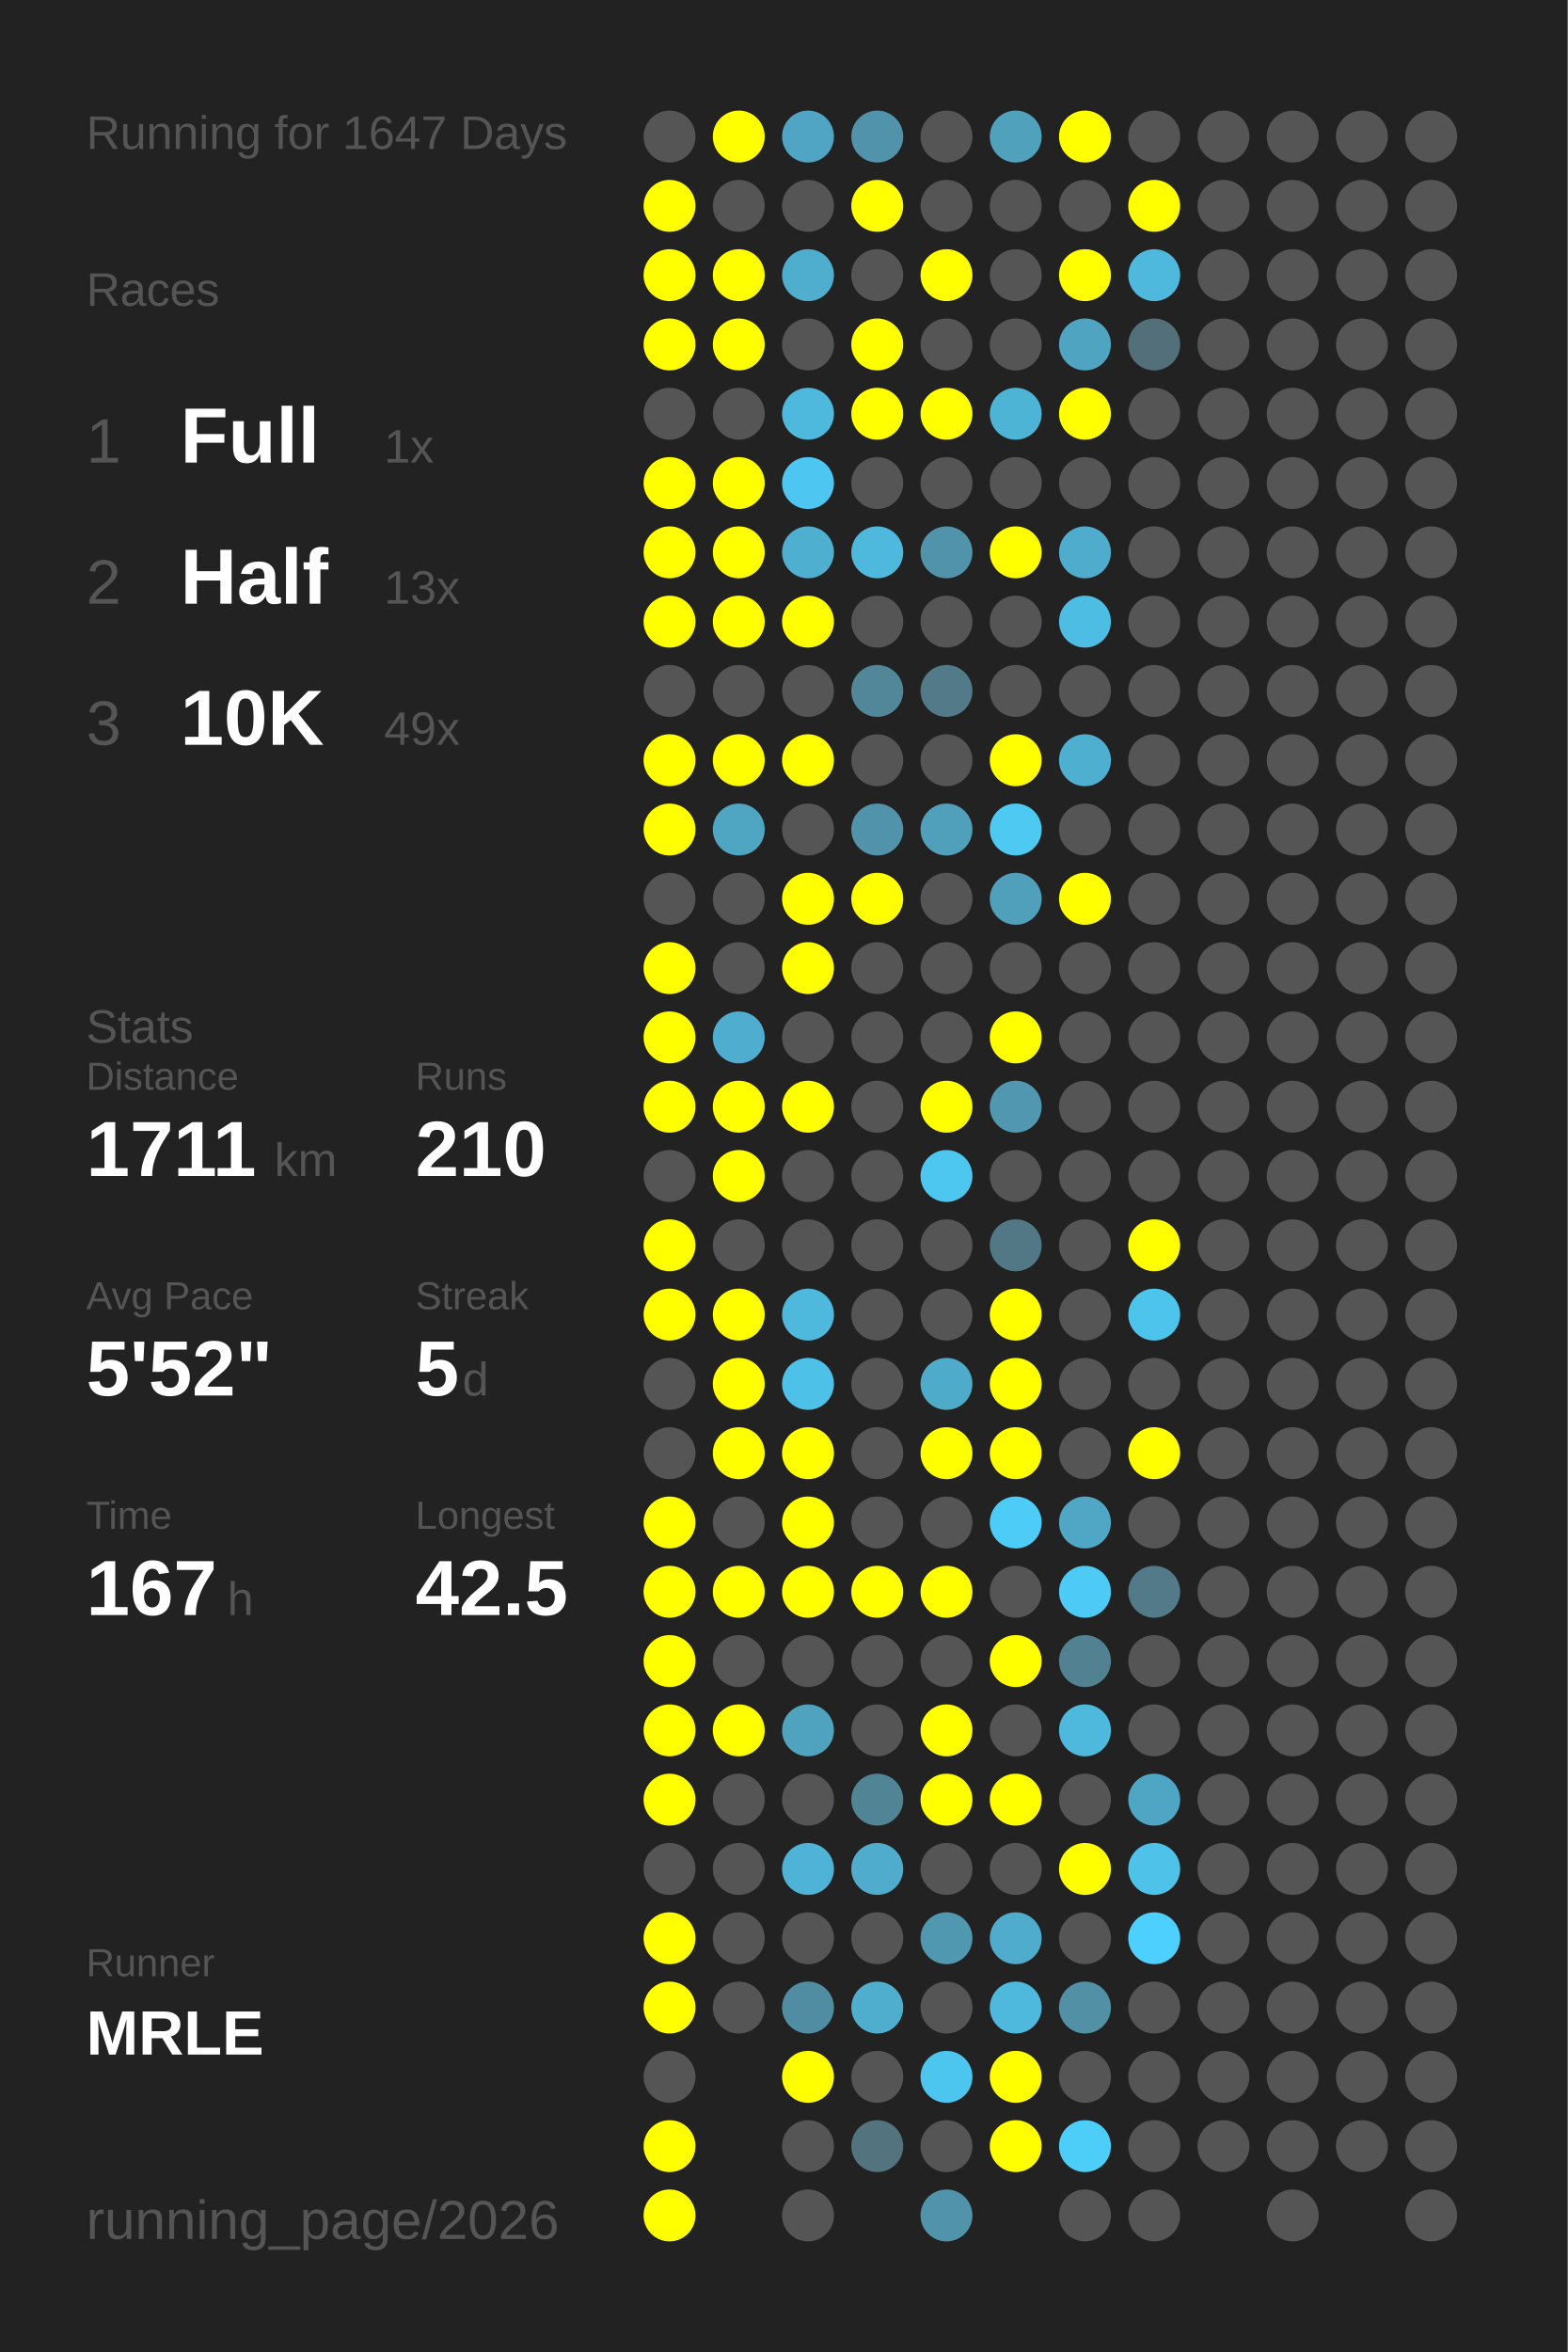
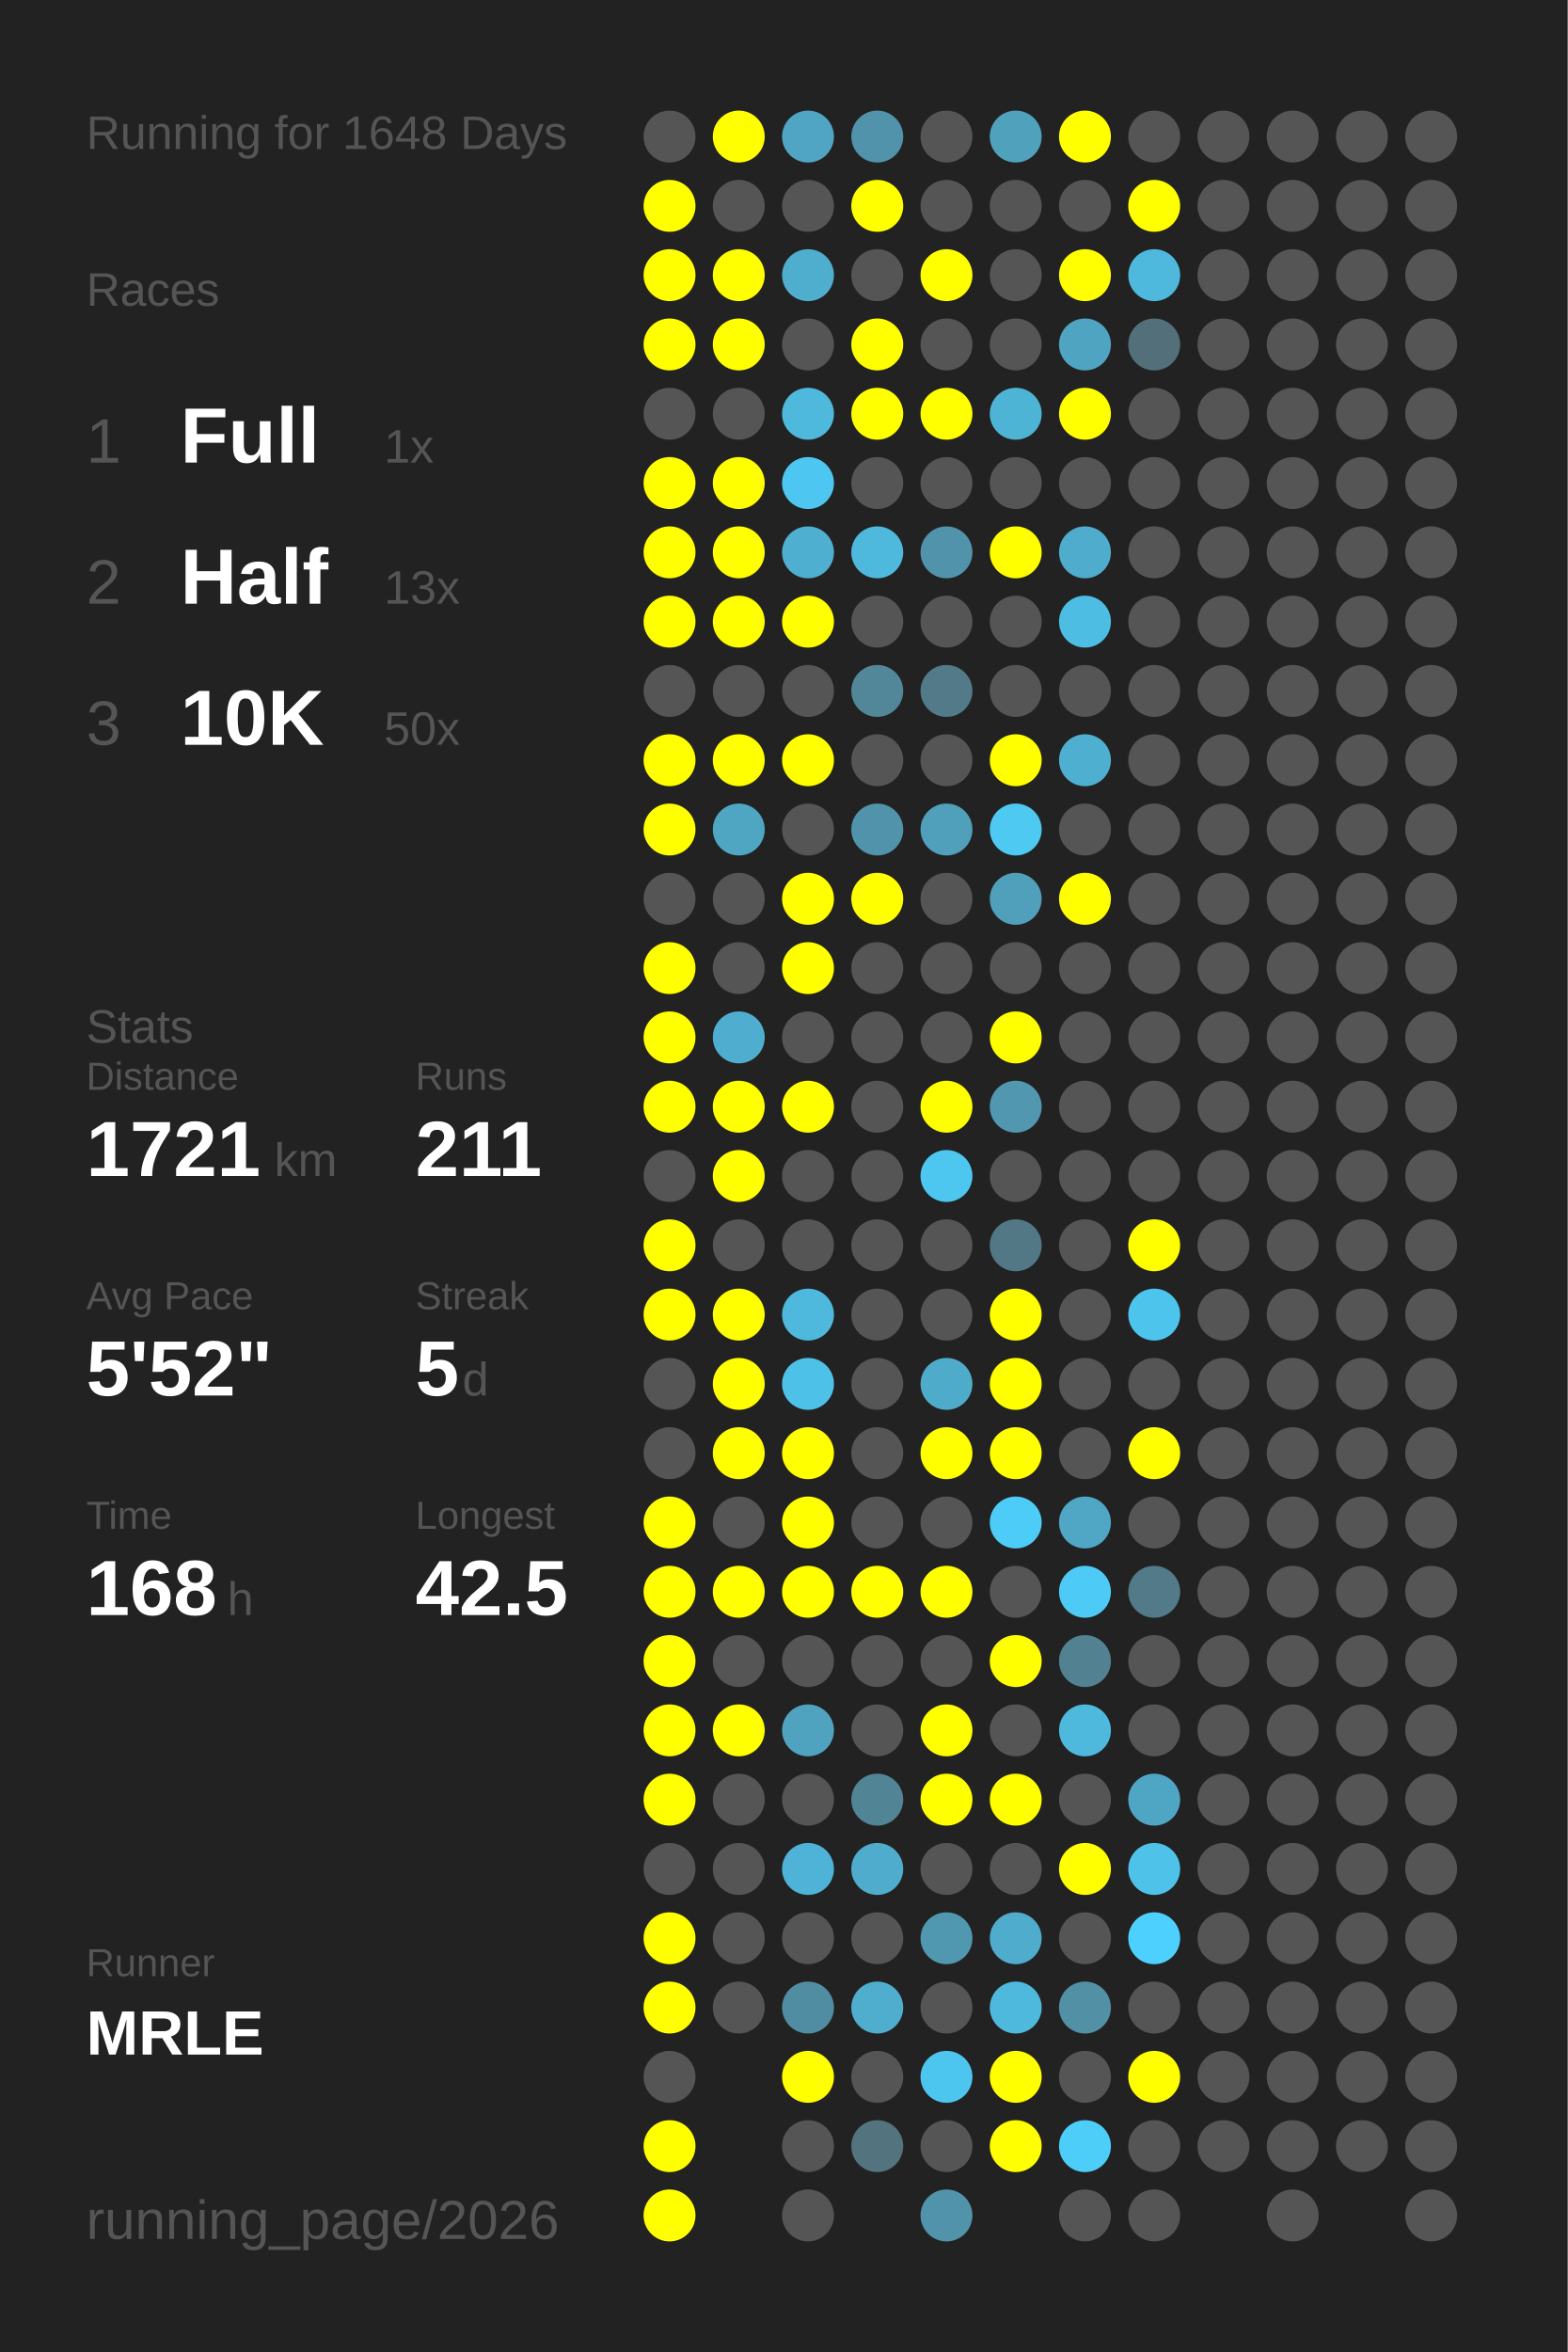
<svg xmlns="http://www.w3.org/2000/svg" baseProfile="full" height="300mm" version="1.1" viewBox="0,0,200,300" width="200mm">
  <defs />
  <rect fill="#222222" height="300" width="200" x="0" y="0" />
-   <text fill="#555555" style="font-size:6px; font-family:Arial;" x="11" y="19">Running for 1647 Days</text>
+   <text fill="#555555" style="font-size:6px; font-family:Arial;" x="11" y="19">Running for 1648 Days</text>
  <text fill="#555555" style="font-size:6px; font-family:Arial;" x="11" y="39">Races</text>
  <text fill="#555555" style="font-size:8px; font-family:Arial;" x="11" y="59">1</text>
  <text fill="#FFFFFF" style="font-size:10px; font-family:Arial; font-weight:bold;" x="23" y="59">Full</text>
  <text fill="#555555" style="font-size:6px; font-family:Arial;" x="49" y="59">1x</text>
  <text fill="#555555" style="font-size:8px; font-family:Arial;" x="11" y="77">2</text>
  <text fill="#FFFFFF" style="font-size:10px; font-family:Arial; font-weight:bold;" x="23" y="77">Half</text>
  <text fill="#555555" style="font-size:6px; font-family:Arial;" x="49" y="77">13x</text>
  <text fill="#555555" style="font-size:8px; font-family:Arial;" x="11" y="95">3</text>
  <text fill="#FFFFFF" style="font-size:10px; font-family:Arial; font-weight:bold;" x="23" y="95">10K</text>
-   <text fill="#555555" style="font-size:6px; font-family:Arial;" x="49" y="95">49x</text>
+   <text fill="#555555" style="font-size:6px; font-family:Arial;" x="49" y="95">50x</text>
  <text fill="#555555" style="font-size:6px; font-family:Arial;" x="11" y="133">Stats</text>
  <text fill="#555555" style="font-size:5px; font-family:Arial;" x="11" y="139">Distance</text>
-   <text fill="#FFFFFF" style="font-size:10px; font-family:Arial; font-weight:bold;" x="11" y="150">1711</text>
+   <text fill="#FFFFFF" style="font-size:10px; font-family:Arial; font-weight:bold;" x="11" y="150">1721</text>
  <text fill="#555555" style="font-size:6px; font-family:Arial;" x="35" y="150">km</text>
  <text fill="#555555" style="font-size:5px; font-family:Arial;" x="53" y="139">Runs</text>
-   <text fill="#FFFFFF" style="font-size:10px; font-family:Arial; font-weight:bold;" x="53" y="150">210</text>
+   <text fill="#FFFFFF" style="font-size:10px; font-family:Arial; font-weight:bold;" x="53" y="150">211</text>
  <text fill="#555555" style="font-size:5px; font-family:Arial;" x="11" y="167">Avg Pace</text>
  <text fill="#FFFFFF" style="font-size:10px; font-family:Arial; font-weight:bold;" x="11" y="178">5'52"</text>
  <text fill="#555555" style="font-size:5px; font-family:Arial;" x="53" y="167">Streak</text>
  <text fill="#FFFFFF" style="font-size:10px; font-family:Arial; font-weight:bold;" x="53" y="178">5</text>
  <text fill="#555555" style="font-size:6px; font-family:Arial;" x="59" y="178">d</text>
  <text fill="#555555" style="font-size:5px; font-family:Arial;" x="11" y="195">Time</text>
-   <text fill="#FFFFFF" style="font-size:10px; font-family:Arial; font-weight:bold;" x="11" y="206">167</text>
+   <text fill="#FFFFFF" style="font-size:10px; font-family:Arial; font-weight:bold;" x="11" y="206">168</text>
  <text fill="#555555" style="font-size:6px; font-family:Arial;" x="29" y="206">h</text>
  <text fill="#555555" style="font-size:5px; font-family:Arial;" x="53" y="195">Longest</text>
  <text fill="#FFFFFF" style="font-size:10px; font-family:Arial; font-weight:bold;" x="53" y="206">42.5</text>
  <text fill="#555555" style="font-size:5px; font-family:Arial;" x="11" y="252.065">Runner</text>
  <text fill="#FFFFFF" style="font-size:8px; font-family:Arial; font-weight:bold;" x="11" y="262.065">MRLE</text>
  <text fill="#555555" style="font-size:7px; font-family:Arial;" x="11" y="285.581">running_page/2026</text>
  <circle cx="85.417" cy="17.419" fill="#555555" r="3.312" />
  <circle cx="85.417" cy="26.258" fill="#FFFF00" r="3.312" />
  <circle cx="85.417" cy="35.097" fill="#FFFF00" r="3.312" />
  <circle cx="85.417" cy="43.935" fill="#FFFF00" r="3.312" />
  <circle cx="85.417" cy="52.774" fill="#555555" r="3.312" />
  <circle cx="85.417" cy="61.613" fill="#FFFF00" r="3.312" />
  <circle cx="85.417" cy="70.452" fill="#FFFF00" r="3.312" />
  <circle cx="85.417" cy="79.29" fill="#FFFF00" r="3.312" />
  <circle cx="85.417" cy="88.129" fill="#555555" r="3.312" />
  <circle cx="85.417" cy="96.968" fill="#FFFF00" r="3.312" />
  <circle cx="85.417" cy="105.806" fill="#FFFF00" r="3.312" />
  <circle cx="85.417" cy="114.645" fill="#555555" r="3.312" />
  <circle cx="85.417" cy="123.484" fill="#FFFF00" r="3.312" />
  <circle cx="85.417" cy="132.323" fill="#FFFF00" r="3.312" />
  <circle cx="85.417" cy="141.161" fill="#FFFF00" r="3.312" />
  <circle cx="85.417" cy="150" fill="#555555" r="3.312" />
  <circle cx="85.417" cy="158.839" fill="#FFFF00" r="3.312" />
  <circle cx="85.417" cy="167.677" fill="#FFFF00" r="3.312" />
  <circle cx="85.417" cy="176.516" fill="#555555" r="3.312" />
  <circle cx="85.417" cy="185.355" fill="#555555" r="3.312" />
  <circle cx="85.417" cy="194.194" fill="#FFFF00" r="3.312" />
  <circle cx="85.417" cy="203.032" fill="#FFFF00" r="3.312" />
  <circle cx="85.417" cy="211.871" fill="#FFFF00" r="3.312" />
  <circle cx="85.417" cy="220.71" fill="#FFFF00" r="3.312" />
  <circle cx="85.417" cy="229.548" fill="#FFFF00" r="3.312" />
  <circle cx="85.417" cy="238.387" fill="#555555" r="3.312" />
  <circle cx="85.417" cy="247.226" fill="#FFFF00" r="3.312" />
  <circle cx="85.417" cy="256.065" fill="#FFFF00" r="3.312" />
  <circle cx="85.417" cy="264.903" fill="#555555" r="3.312" />
  <circle cx="85.417" cy="273.742" fill="#FFFF00" r="3.312" />
  <circle cx="85.417" cy="282.581" fill="#FFFF00" r="3.312" />
  <circle cx="94.25" cy="17.419" fill="#FFFF00" r="3.312" />
  <circle cx="94.25" cy="26.258" fill="#555555" r="3.312" />
  <circle cx="94.25" cy="35.097" fill="#FFFF00" r="3.312" />
  <circle cx="94.25" cy="43.935" fill="#FFFF00" r="3.312" />
  <circle cx="94.25" cy="52.774" fill="#555555" r="3.312" />
  <circle cx="94.25" cy="61.613" fill="#FFFF00" r="3.312" />
  <circle cx="94.25" cy="70.452" fill="#FFFF00" r="3.312" />
  <circle cx="94.25" cy="79.29" fill="#FFFF00" r="3.312" />
  <circle cx="94.25" cy="88.129" fill="#555555" r="3.312" />
  <circle cx="94.25" cy="96.968" fill="#FFFF00" r="3.312" />
  <circle cx="94.25" cy="105.806" fill="#4fa6c3" r="3.312" />
  <circle cx="94.25" cy="114.645" fill="#555555" r="3.312" />
  <circle cx="94.25" cy="123.484" fill="#555555" r="3.312" />
  <circle cx="94.25" cy="132.323" fill="#4faecf" r="3.312" />
  <circle cx="94.25" cy="141.161" fill="#FFFF00" r="3.312" />
  <circle cx="94.25" cy="150" fill="#FFFF00" r="3.312" />
  <circle cx="94.25" cy="158.839" fill="#555555" r="3.312" />
  <circle cx="94.25" cy="167.677" fill="#FFFF00" r="3.312" />
  <circle cx="94.25" cy="176.516" fill="#FFFF00" r="3.312" />
  <circle cx="94.25" cy="185.355" fill="#FFFF00" r="3.312" />
  <circle cx="94.25" cy="194.194" fill="#555555" r="3.312" />
  <circle cx="94.25" cy="203.032" fill="#FFFF00" r="3.312" />
  <circle cx="94.25" cy="211.871" fill="#555555" r="3.312" />
  <circle cx="94.25" cy="220.71" fill="#FFFF00" r="3.312" />
  <circle cx="94.25" cy="229.548" fill="#555555" r="3.312" />
  <circle cx="94.25" cy="238.387" fill="#555555" r="3.312" />
  <circle cx="94.25" cy="247.226" fill="#555555" r="3.312" />
  <circle cx="94.25" cy="256.065" fill="#555555" r="3.312" />
  <circle cx="103.083" cy="17.419" fill="#4fa5c3" r="3.312" />
  <circle cx="103.083" cy="26.258" fill="#555555" r="3.312" />
  <circle cx="103.083" cy="35.097" fill="#4faece" r="3.312" />
  <circle cx="103.083" cy="43.935" fill="#555555" r="3.312" />
  <circle cx="103.083" cy="52.774" fill="#4eb9dd" r="3.312" />
  <circle cx="103.083" cy="61.613" fill="#4dc7f1" r="3.312" />
  <circle cx="103.083" cy="70.452" fill="#4fafd0" r="3.312" />
  <circle cx="103.083" cy="79.29" fill="#FFFF00" r="3.312" />
  <circle cx="103.083" cy="88.129" fill="#555555" r="3.312" />
  <circle cx="103.083" cy="96.968" fill="#FFFF00" r="3.312" />
  <circle cx="103.083" cy="105.806" fill="#555555" r="3.312" />
  <circle cx="103.083" cy="114.645" fill="#FFFF00" r="3.312" />
  <circle cx="103.083" cy="123.484" fill="#FFFF00" r="3.312" />
  <circle cx="103.083" cy="132.323" fill="#555555" r="3.312" />
  <circle cx="103.083" cy="141.161" fill="#FFFF00" r="3.312" />
  <circle cx="103.083" cy="150" fill="#555555" r="3.312" />
  <circle cx="103.083" cy="158.839" fill="#555555" r="3.312" />
  <circle cx="103.083" cy="167.677" fill="#4eb9dd" r="3.312" />
  <circle cx="103.083" cy="176.516" fill="#4ec1e8" r="3.312" />
  <circle cx="103.083" cy="185.355" fill="#FFFF00" r="3.312" />
  <circle cx="103.083" cy="194.194" fill="#FFFF00" r="3.312" />
  <circle cx="103.083" cy="203.032" fill="#FFFF00" r="3.312" />
  <circle cx="103.083" cy="211.871" fill="#555555" r="3.312" />
  <circle cx="103.083" cy="220.71" fill="#4fa3bf" r="3.312" />
  <circle cx="103.083" cy="229.548" fill="#555555" r="3.312" />
  <circle cx="103.083" cy="238.387" fill="#4eb3d6" r="3.312" />
  <circle cx="103.083" cy="247.226" fill="#555555" r="3.312" />
  <circle cx="103.083" cy="256.065" fill="#518da2" r="3.312" />
  <circle cx="103.083" cy="264.903" fill="#FFFF00" r="3.312" />
  <circle cx="103.083" cy="273.742" fill="#555555" r="3.312" />
  <circle cx="103.083" cy="282.581" fill="#555555" r="3.312" />
  <circle cx="111.917" cy="17.419" fill="#5093aa" r="3.312" />
  <circle cx="111.917" cy="26.258" fill="#FFFF00" r="3.312" />
  <circle cx="111.917" cy="35.097" fill="#555555" r="3.312" />
  <circle cx="111.917" cy="43.935" fill="#FFFF00" r="3.312" />
  <circle cx="111.917" cy="52.774" fill="#FFFF00" r="3.312" />
  <circle cx="111.917" cy="61.613" fill="#555555" r="3.312" />
  <circle cx="111.917" cy="70.452" fill="#4eb9dd" r="3.312" />
  <circle cx="111.917" cy="79.29" fill="#555555" r="3.312" />
  <circle cx="111.917" cy="88.129" fill="#518799" r="3.312" />
  <circle cx="111.917" cy="96.968" fill="#555555" r="3.312" />
  <circle cx="111.917" cy="105.806" fill="#5093aa" r="3.312" />
  <circle cx="111.917" cy="114.645" fill="#FFFF00" r="3.312" />
  <circle cx="111.917" cy="123.484" fill="#555555" r="3.312" />
  <circle cx="111.917" cy="132.323" fill="#555555" r="3.312" />
  <circle cx="111.917" cy="141.161" fill="#555555" r="3.312" />
  <circle cx="111.917" cy="150" fill="#555555" r="3.312" />
  <circle cx="111.917" cy="158.839" fill="#555555" r="3.312" />
  <circle cx="111.917" cy="167.677" fill="#555555" r="3.312" />
  <circle cx="111.917" cy="176.516" fill="#555555" r="3.312" />
  <circle cx="111.917" cy="185.355" fill="#555555" r="3.312" />
  <circle cx="111.917" cy="194.194" fill="#555555" r="3.312" />
  <circle cx="111.917" cy="203.032" fill="#FFFF00" r="3.312" />
  <circle cx="111.917" cy="211.871" fill="#555555" r="3.312" />
  <circle cx="111.917" cy="220.71" fill="#555555" r="3.312" />
  <circle cx="111.917" cy="229.548" fill="#518596" r="3.312" />
  <circle cx="111.917" cy="238.387" fill="#4faccc" r="3.312" />
  <circle cx="111.917" cy="247.226" fill="#555555" r="3.312" />
  <circle cx="111.917" cy="256.065" fill="#4faece" r="3.312" />
  <circle cx="111.917" cy="264.903" fill="#555555" r="3.312" />
  <circle cx="111.917" cy="273.742" fill="#53737f" r="3.312" />
  <circle cx="120.75" cy="17.419" fill="#555555" r="3.312" />
  <circle cx="120.75" cy="26.258" fill="#555555" r="3.312" />
  <circle cx="120.75" cy="35.097" fill="#FFFF00" r="3.312" />
  <circle cx="120.75" cy="43.935" fill="#555555" r="3.312" />
  <circle cx="120.75" cy="52.774" fill="#FFFF00" r="3.312" />
  <circle cx="120.75" cy="61.613" fill="#555555" r="3.312" />
  <circle cx="120.75" cy="70.452" fill="#5093aa" r="3.312" />
  <circle cx="120.75" cy="79.29" fill="#555555" r="3.312" />
  <circle cx="120.75" cy="88.129" fill="#527a88" r="3.312" />
  <circle cx="120.75" cy="96.968" fill="#555555" r="3.312" />
  <circle cx="120.75" cy="105.806" fill="#50a0bb" r="3.312" />
  <circle cx="120.75" cy="114.645" fill="#555555" r="3.312" />
  <circle cx="120.75" cy="123.484" fill="#555555" r="3.312" />
  <circle cx="120.75" cy="132.323" fill="#555555" r="3.312" />
  <circle cx="120.75" cy="141.161" fill="#FFFF00" r="3.312" />
  <circle cx="120.75" cy="150" fill="#4dc7f0" r="3.312" />
  <circle cx="120.75" cy="158.839" fill="#555555" r="3.312" />
  <circle cx="120.75" cy="167.677" fill="#555555" r="3.312" />
  <circle cx="120.75" cy="176.516" fill="#4fabca" r="3.312" />
  <circle cx="120.75" cy="185.355" fill="#FFFF00" r="3.312" />
  <circle cx="120.75" cy="194.194" fill="#555555" r="3.312" />
  <circle cx="120.75" cy="203.032" fill="#FFFF00" r="3.312" />
  <circle cx="120.75" cy="211.871" fill="#555555" r="3.312" />
  <circle cx="120.75" cy="220.71" fill="#FFFF00" r="3.312" />
  <circle cx="120.75" cy="229.548" fill="#FFFF00" r="3.312" />
  <circle cx="120.75" cy="238.387" fill="#555555" r="3.312" />
  <circle cx="120.75" cy="247.226" fill="#5097b0" r="3.312" />
  <circle cx="120.75" cy="256.065" fill="#555555" r="3.312" />
  <circle cx="120.75" cy="264.903" fill="#4dc6ef" r="3.312" />
  <circle cx="120.75" cy="273.742" fill="#555555" r="3.312" />
  <circle cx="120.75" cy="282.581" fill="#5093aa" r="3.312" />
  <circle cx="129.583" cy="17.419" fill="#50a1bc" r="3.312" />
  <circle cx="129.583" cy="26.258" fill="#555555" r="3.312" />
  <circle cx="129.583" cy="35.097" fill="#555555" r="3.312" />
  <circle cx="129.583" cy="43.935" fill="#555555" r="3.312" />
  <circle cx="129.583" cy="52.774" fill="#4eb4d6" r="3.312" />
  <circle cx="129.583" cy="61.613" fill="#555555" r="3.312" />
  <circle cx="129.583" cy="70.452" fill="#FFFF00" r="3.312" />
  <circle cx="129.583" cy="79.29" fill="#555555" r="3.312" />
  <circle cx="129.583" cy="88.129" fill="#555555" r="3.312" />
  <circle cx="129.583" cy="96.968" fill="#FFFF00" r="3.312" />
  <circle cx="129.583" cy="105.806" fill="#4dc9f2" r="3.312" />
  <circle cx="129.583" cy="114.645" fill="#50a0bb" r="3.312" />
  <circle cx="129.583" cy="123.484" fill="#555555" r="3.312" />
  <circle cx="129.583" cy="132.323" fill="#FFFF00" r="3.312" />
  <circle cx="129.583" cy="141.161" fill="#5097af" r="3.312" />
  <circle cx="129.583" cy="150" fill="#555555" r="3.312" />
  <circle cx="129.583" cy="158.839" fill="#527885" r="3.312" />
  <circle cx="129.583" cy="167.677" fill="#FFFF00" r="3.312" />
  <circle cx="129.583" cy="176.516" fill="#FFFF00" r="3.312" />
  <circle cx="129.583" cy="185.355" fill="#FFFF00" r="3.312" />
  <circle cx="129.583" cy="194.194" fill="#4dccf8" r="3.312" />
  <circle cx="129.583" cy="203.032" fill="#555555" r="3.312" />
  <circle cx="129.583" cy="211.871" fill="#FFFF00" r="3.312" />
  <circle cx="129.583" cy="220.71" fill="#555555" r="3.312" />
  <circle cx="129.583" cy="229.548" fill="#FFFF00" r="3.312" />
  <circle cx="129.583" cy="238.387" fill="#555555" r="3.312" />
  <circle cx="129.583" cy="247.226" fill="#4faccc" r="3.312" />
  <circle cx="129.583" cy="256.065" fill="#4eb9dd" r="3.312" />
  <circle cx="129.583" cy="264.903" fill="#FFFF00" r="3.312" />
  <circle cx="129.583" cy="273.742" fill="#FFFF00" r="3.312" />
  <circle cx="138.417" cy="17.419" fill="#FFFF00" r="3.312" />
  <circle cx="138.417" cy="26.258" fill="#555555" r="3.312" />
  <circle cx="138.417" cy="35.097" fill="#FFFF00" r="3.312" />
  <circle cx="138.417" cy="43.935" fill="#4fa4c1" r="3.312" />
  <circle cx="138.417" cy="52.774" fill="#FFFF00" r="3.312" />
  <circle cx="138.417" cy="61.613" fill="#555555" r="3.312" />
  <circle cx="138.417" cy="70.452" fill="#4faccc" r="3.312" />
  <circle cx="138.417" cy="79.29" fill="#4ebde3" r="3.312" />
  <circle cx="138.417" cy="88.129" fill="#555555" r="3.312" />
  <circle cx="138.417" cy="96.968" fill="#4fafd0" r="3.312" />
  <circle cx="138.417" cy="105.806" fill="#555555" r="3.312" />
  <circle cx="138.417" cy="114.645" fill="#FFFF00" r="3.312" />
  <circle cx="138.417" cy="123.484" fill="#555555" r="3.312" />
  <circle cx="138.417" cy="132.323" fill="#555555" r="3.312" />
  <circle cx="138.417" cy="141.161" fill="#555555" r="3.312" />
  <circle cx="138.417" cy="150" fill="#555555" r="3.312" />
  <circle cx="138.417" cy="158.839" fill="#555555" r="3.312" />
  <circle cx="138.417" cy="167.677" fill="#555555" r="3.312" />
  <circle cx="138.417" cy="176.516" fill="#555555" r="3.312" />
  <circle cx="138.417" cy="185.355" fill="#555555" r="3.312" />
  <circle cx="138.417" cy="194.194" fill="#4fa7c5" r="3.312" />
  <circle cx="138.417" cy="203.032" fill="#4dcbf6" r="3.312" />
  <circle cx="138.417" cy="211.871" fill="#528191" r="3.312" />
  <circle cx="138.417" cy="220.71" fill="#4eb9dd" r="3.312" />
  <circle cx="138.417" cy="229.548" fill="#555555" r="3.312" />
  <circle cx="138.417" cy="238.387" fill="#FFFF00" r="3.312" />
  <circle cx="138.417" cy="247.226" fill="#555555" r="3.312" />
  <circle cx="138.417" cy="256.065" fill="#5190a5" r="3.312" />
  <circle cx="138.417" cy="264.903" fill="#555555" r="3.312" />
  <circle cx="138.417" cy="273.742" fill="#4dcef9" r="3.312" />
  <circle cx="138.417" cy="282.581" fill="#555555" r="3.312" />
  <circle cx="147.25" cy="17.419" fill="#555555" r="3.312" />
  <circle cx="147.25" cy="26.258" fill="#FFFF00" r="3.312" />
  <circle cx="147.25" cy="35.097" fill="#4eb9dd" r="3.312" />
  <circle cx="147.25" cy="43.935" fill="#53707a" r="3.312" />
  <circle cx="147.25" cy="52.774" fill="#555555" r="3.312" />
  <circle cx="147.25" cy="61.613" fill="#555555" r="3.312" />
  <circle cx="147.25" cy="70.452" fill="#555555" r="3.312" />
  <circle cx="147.25" cy="79.29" fill="#555555" r="3.312" />
  <circle cx="147.25" cy="88.129" fill="#555555" r="3.312" />
  <circle cx="147.25" cy="96.968" fill="#555555" r="3.312" />
  <circle cx="147.25" cy="105.806" fill="#555555" r="3.312" />
  <circle cx="147.25" cy="114.645" fill="#555555" r="3.312" />
  <circle cx="147.25" cy="123.484" fill="#555555" r="3.312" />
  <circle cx="147.25" cy="132.323" fill="#555555" r="3.312" />
  <circle cx="147.25" cy="141.161" fill="#555555" r="3.312" />
  <circle cx="147.25" cy="150" fill="#555555" r="3.312" />
  <circle cx="147.25" cy="158.839" fill="#FFFF00" r="3.312" />
  <circle cx="147.25" cy="167.677" fill="#4dc4ec" r="3.312" />
  <circle cx="147.25" cy="176.516" fill="#555555" r="3.312" />
  <circle cx="147.25" cy="185.355" fill="#FFFF00" r="3.312" />
  <circle cx="147.25" cy="194.194" fill="#555555" r="3.312" />
  <circle cx="147.25" cy="203.032" fill="#527a88" r="3.312" />
  <circle cx="147.25" cy="211.871" fill="#555555" r="3.312" />
  <circle cx="147.25" cy="220.71" fill="#555555" r="3.312" />
  <circle cx="147.25" cy="229.548" fill="#4fa6c4" r="3.312" />
  <circle cx="147.25" cy="238.387" fill="#4ec2e9" r="3.312" />
  <circle cx="147.25" cy="247.226" fill="#4dd0fd" r="3.312" />
  <circle cx="147.25" cy="256.065" fill="#555555" r="3.312" />
-   <circle cx="147.25" cy="264.903" fill="#555555" r="3.312" />
+   <circle cx="147.25" cy="264.903" fill="#FFFF00" r="3.312" />
  <circle cx="147.25" cy="273.742" fill="#555555" r="3.312" />
  <circle cx="147.25" cy="282.581" fill="#555555" r="3.312" />
  <circle cx="156.083" cy="17.419" fill="#555555" r="3.312" />
  <circle cx="156.083" cy="26.258" fill="#555555" r="3.312" />
  <circle cx="156.083" cy="35.097" fill="#555555" r="3.312" />
  <circle cx="156.083" cy="43.935" fill="#555555" r="3.312" />
  <circle cx="156.083" cy="52.774" fill="#555555" r="3.312" />
  <circle cx="156.083" cy="61.613" fill="#555555" r="3.312" />
  <circle cx="156.083" cy="70.452" fill="#555555" r="3.312" />
  <circle cx="156.083" cy="79.29" fill="#555555" r="3.312" />
  <circle cx="156.083" cy="88.129" fill="#555555" r="3.312" />
  <circle cx="156.083" cy="96.968" fill="#555555" r="3.312" />
  <circle cx="156.083" cy="105.806" fill="#555555" r="3.312" />
  <circle cx="156.083" cy="114.645" fill="#555555" r="3.312" />
  <circle cx="156.083" cy="123.484" fill="#555555" r="3.312" />
  <circle cx="156.083" cy="132.323" fill="#555555" r="3.312" />
  <circle cx="156.083" cy="141.161" fill="#555555" r="3.312" />
  <circle cx="156.083" cy="150" fill="#555555" r="3.312" />
  <circle cx="156.083" cy="158.839" fill="#555555" r="3.312" />
  <circle cx="156.083" cy="167.677" fill="#555555" r="3.312" />
  <circle cx="156.083" cy="176.516" fill="#555555" r="3.312" />
  <circle cx="156.083" cy="185.355" fill="#555555" r="3.312" />
  <circle cx="156.083" cy="194.194" fill="#555555" r="3.312" />
  <circle cx="156.083" cy="203.032" fill="#555555" r="3.312" />
  <circle cx="156.083" cy="211.871" fill="#555555" r="3.312" />
  <circle cx="156.083" cy="220.71" fill="#555555" r="3.312" />
  <circle cx="156.083" cy="229.548" fill="#555555" r="3.312" />
  <circle cx="156.083" cy="238.387" fill="#555555" r="3.312" />
  <circle cx="156.083" cy="247.226" fill="#555555" r="3.312" />
  <circle cx="156.083" cy="256.065" fill="#555555" r="3.312" />
  <circle cx="156.083" cy="264.903" fill="#555555" r="3.312" />
  <circle cx="156.083" cy="273.742" fill="#555555" r="3.312" />
  <circle cx="164.917" cy="17.419" fill="#555555" r="3.312" />
  <circle cx="164.917" cy="26.258" fill="#555555" r="3.312" />
  <circle cx="164.917" cy="35.097" fill="#555555" r="3.312" />
  <circle cx="164.917" cy="43.935" fill="#555555" r="3.312" />
  <circle cx="164.917" cy="52.774" fill="#555555" r="3.312" />
  <circle cx="164.917" cy="61.613" fill="#555555" r="3.312" />
  <circle cx="164.917" cy="70.452" fill="#555555" r="3.312" />
  <circle cx="164.917" cy="79.29" fill="#555555" r="3.312" />
  <circle cx="164.917" cy="88.129" fill="#555555" r="3.312" />
  <circle cx="164.917" cy="96.968" fill="#555555" r="3.312" />
  <circle cx="164.917" cy="105.806" fill="#555555" r="3.312" />
  <circle cx="164.917" cy="114.645" fill="#555555" r="3.312" />
  <circle cx="164.917" cy="123.484" fill="#555555" r="3.312" />
  <circle cx="164.917" cy="132.323" fill="#555555" r="3.312" />
  <circle cx="164.917" cy="141.161" fill="#555555" r="3.312" />
  <circle cx="164.917" cy="150" fill="#555555" r="3.312" />
  <circle cx="164.917" cy="158.839" fill="#555555" r="3.312" />
  <circle cx="164.917" cy="167.677" fill="#555555" r="3.312" />
  <circle cx="164.917" cy="176.516" fill="#555555" r="3.312" />
  <circle cx="164.917" cy="185.355" fill="#555555" r="3.312" />
  <circle cx="164.917" cy="194.194" fill="#555555" r="3.312" />
  <circle cx="164.917" cy="203.032" fill="#555555" r="3.312" />
  <circle cx="164.917" cy="211.871" fill="#555555" r="3.312" />
  <circle cx="164.917" cy="220.71" fill="#555555" r="3.312" />
  <circle cx="164.917" cy="229.548" fill="#555555" r="3.312" />
  <circle cx="164.917" cy="238.387" fill="#555555" r="3.312" />
  <circle cx="164.917" cy="247.226" fill="#555555" r="3.312" />
  <circle cx="164.917" cy="256.065" fill="#555555" r="3.312" />
  <circle cx="164.917" cy="264.903" fill="#555555" r="3.312" />
  <circle cx="164.917" cy="273.742" fill="#555555" r="3.312" />
  <circle cx="164.917" cy="282.581" fill="#555555" r="3.312" />
  <circle cx="173.75" cy="17.419" fill="#555555" r="3.312" />
  <circle cx="173.75" cy="26.258" fill="#555555" r="3.312" />
  <circle cx="173.75" cy="35.097" fill="#555555" r="3.312" />
  <circle cx="173.75" cy="43.935" fill="#555555" r="3.312" />
  <circle cx="173.75" cy="52.774" fill="#555555" r="3.312" />
  <circle cx="173.75" cy="61.613" fill="#555555" r="3.312" />
  <circle cx="173.75" cy="70.452" fill="#555555" r="3.312" />
  <circle cx="173.75" cy="79.29" fill="#555555" r="3.312" />
  <circle cx="173.75" cy="88.129" fill="#555555" r="3.312" />
  <circle cx="173.75" cy="96.968" fill="#555555" r="3.312" />
  <circle cx="173.75" cy="105.806" fill="#555555" r="3.312" />
  <circle cx="173.75" cy="114.645" fill="#555555" r="3.312" />
  <circle cx="173.75" cy="123.484" fill="#555555" r="3.312" />
  <circle cx="173.75" cy="132.323" fill="#555555" r="3.312" />
  <circle cx="173.75" cy="141.161" fill="#555555" r="3.312" />
  <circle cx="173.75" cy="150" fill="#555555" r="3.312" />
  <circle cx="173.75" cy="158.839" fill="#555555" r="3.312" />
  <circle cx="173.75" cy="167.677" fill="#555555" r="3.312" />
  <circle cx="173.75" cy="176.516" fill="#555555" r="3.312" />
  <circle cx="173.75" cy="185.355" fill="#555555" r="3.312" />
  <circle cx="173.75" cy="194.194" fill="#555555" r="3.312" />
  <circle cx="173.75" cy="203.032" fill="#555555" r="3.312" />
  <circle cx="173.75" cy="211.871" fill="#555555" r="3.312" />
  <circle cx="173.75" cy="220.71" fill="#555555" r="3.312" />
  <circle cx="173.75" cy="229.548" fill="#555555" r="3.312" />
  <circle cx="173.75" cy="238.387" fill="#555555" r="3.312" />
  <circle cx="173.75" cy="247.226" fill="#555555" r="3.312" />
  <circle cx="173.75" cy="256.065" fill="#555555" r="3.312" />
  <circle cx="173.75" cy="264.903" fill="#555555" r="3.312" />
  <circle cx="173.75" cy="273.742" fill="#555555" r="3.312" />
  <circle cx="182.583" cy="17.419" fill="#555555" r="3.312" />
  <circle cx="182.583" cy="26.258" fill="#555555" r="3.312" />
  <circle cx="182.583" cy="35.097" fill="#555555" r="3.312" />
  <circle cx="182.583" cy="43.935" fill="#555555" r="3.312" />
  <circle cx="182.583" cy="52.774" fill="#555555" r="3.312" />
  <circle cx="182.583" cy="61.613" fill="#555555" r="3.312" />
  <circle cx="182.583" cy="70.452" fill="#555555" r="3.312" />
  <circle cx="182.583" cy="79.29" fill="#555555" r="3.312" />
  <circle cx="182.583" cy="88.129" fill="#555555" r="3.312" />
  <circle cx="182.583" cy="96.968" fill="#555555" r="3.312" />
  <circle cx="182.583" cy="105.806" fill="#555555" r="3.312" />
  <circle cx="182.583" cy="114.645" fill="#555555" r="3.312" />
  <circle cx="182.583" cy="123.484" fill="#555555" r="3.312" />
  <circle cx="182.583" cy="132.323" fill="#555555" r="3.312" />
  <circle cx="182.583" cy="141.161" fill="#555555" r="3.312" />
  <circle cx="182.583" cy="150" fill="#555555" r="3.312" />
  <circle cx="182.583" cy="158.839" fill="#555555" r="3.312" />
  <circle cx="182.583" cy="167.677" fill="#555555" r="3.312" />
  <circle cx="182.583" cy="176.516" fill="#555555" r="3.312" />
  <circle cx="182.583" cy="185.355" fill="#555555" r="3.312" />
  <circle cx="182.583" cy="194.194" fill="#555555" r="3.312" />
  <circle cx="182.583" cy="203.032" fill="#555555" r="3.312" />
  <circle cx="182.583" cy="211.871" fill="#555555" r="3.312" />
  <circle cx="182.583" cy="220.71" fill="#555555" r="3.312" />
  <circle cx="182.583" cy="229.548" fill="#555555" r="3.312" />
  <circle cx="182.583" cy="238.387" fill="#555555" r="3.312" />
  <circle cx="182.583" cy="247.226" fill="#555555" r="3.312" />
  <circle cx="182.583" cy="256.065" fill="#555555" r="3.312" />
  <circle cx="182.583" cy="264.903" fill="#555555" r="3.312" />
  <circle cx="182.583" cy="273.742" fill="#555555" r="3.312" />
  <circle cx="182.583" cy="282.581" fill="#555555" r="3.312" />
</svg>
